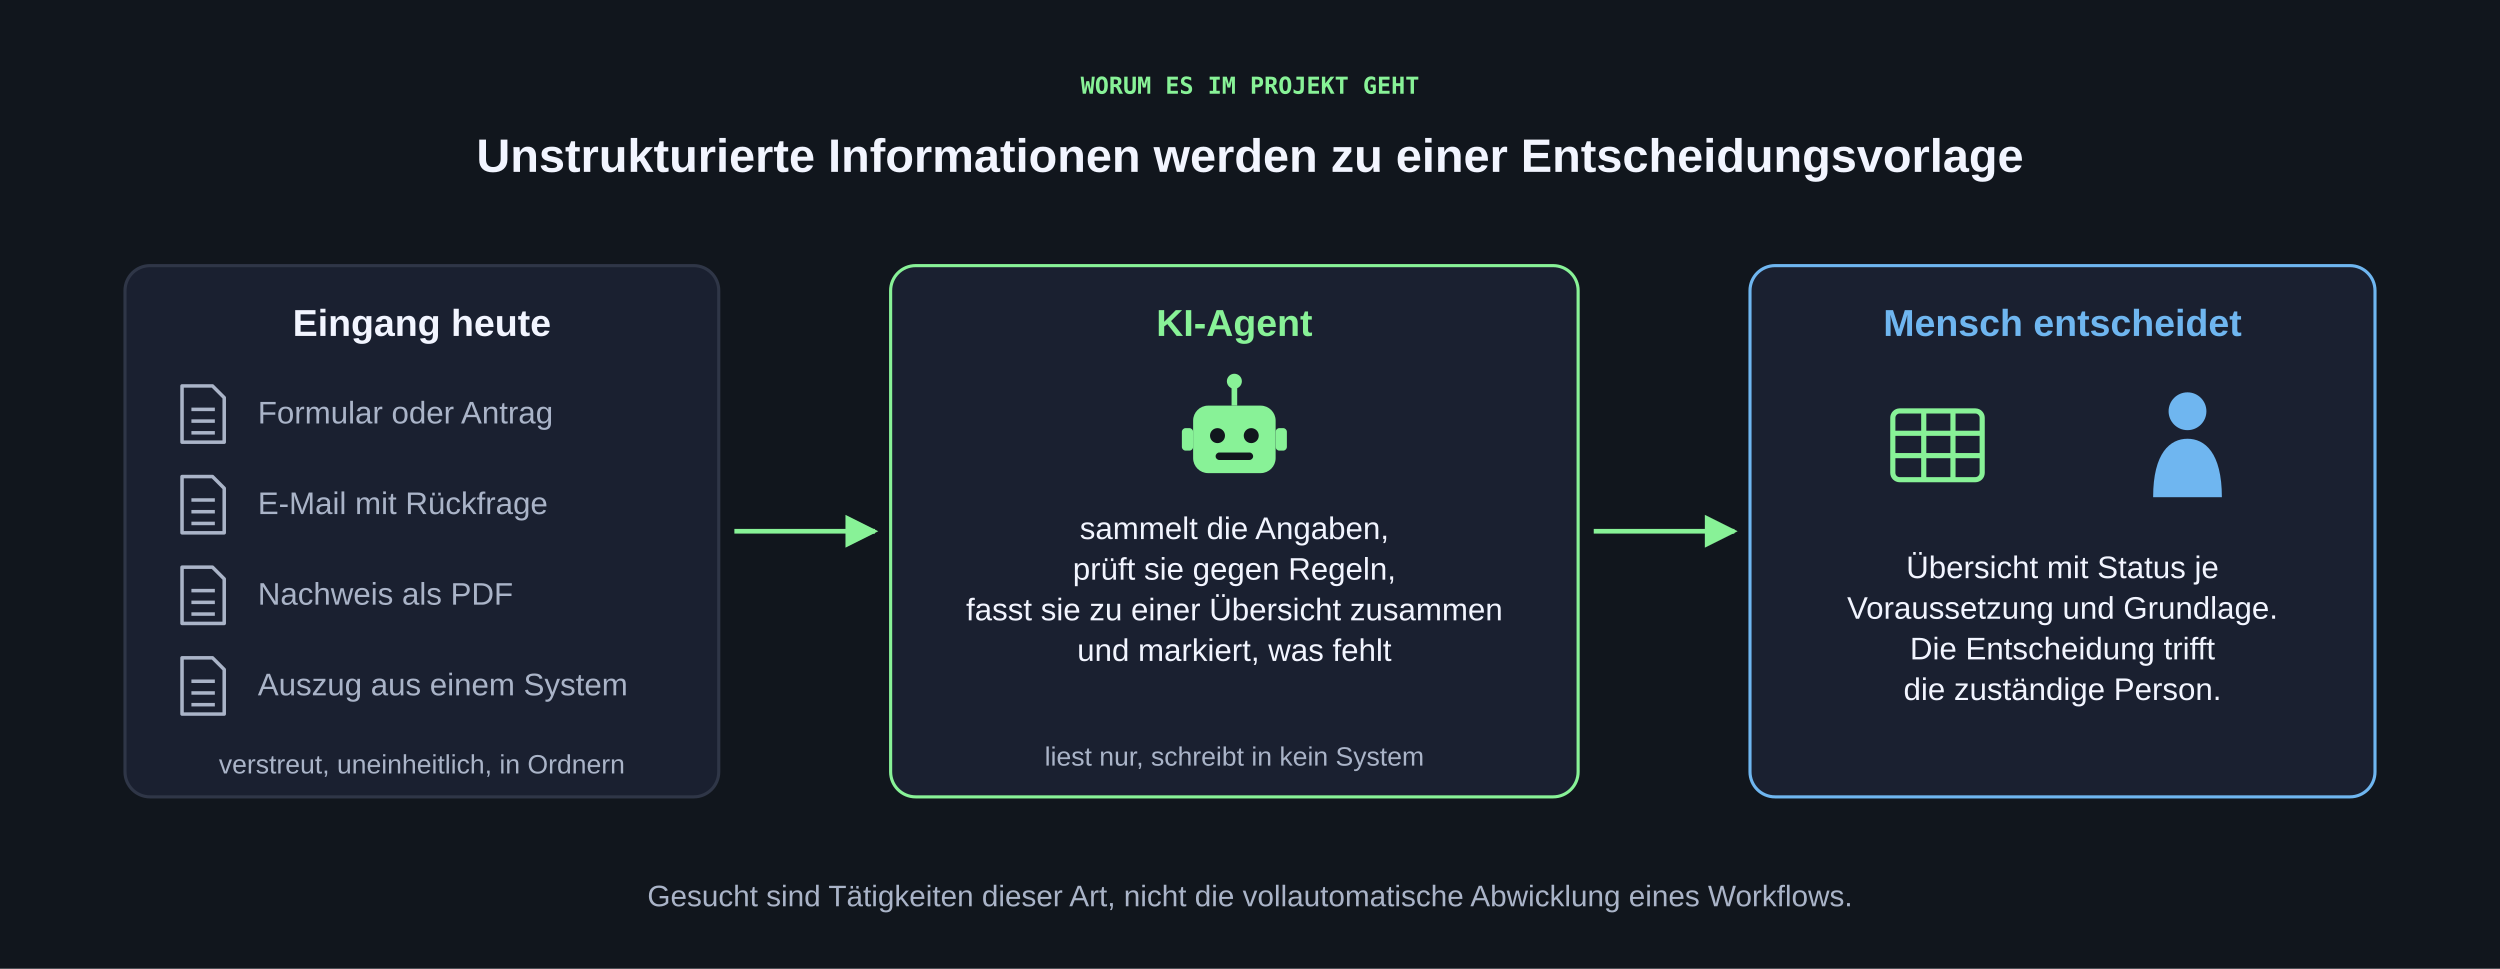
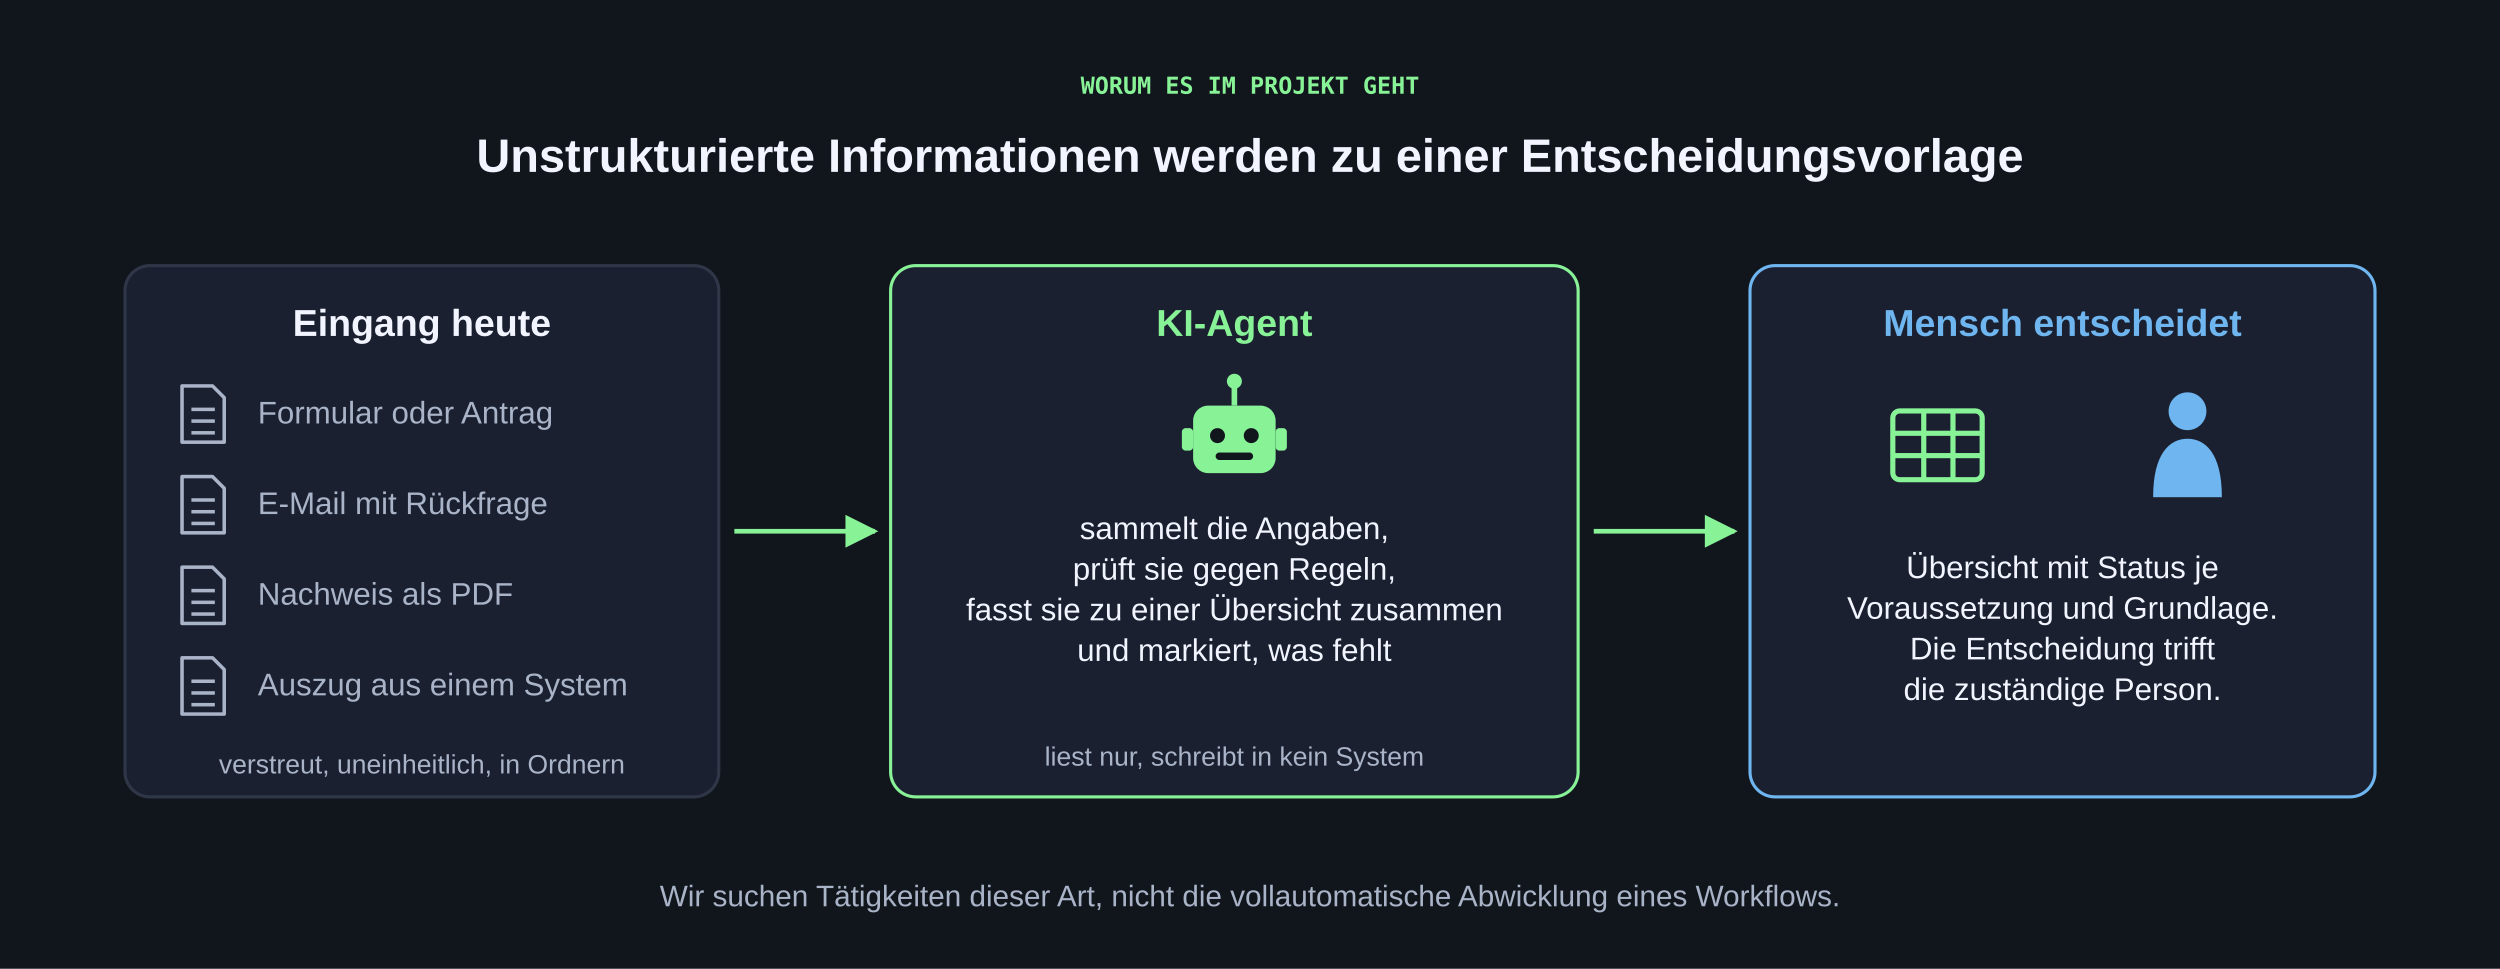
<svg xmlns="http://www.w3.org/2000/svg" viewBox="0 0 1600 620" width="1600" height="620" font-family="&quot;Avenir Next&quot;,&quot;Segoe UI&quot;,system-ui,-apple-system,&quot;Helvetica Neue&quot;,Arial,sans-serif">
  <defs>
    <marker id="arr" viewBox="0 0 10 10" refX="9" refY="5" markerWidth="7" markerHeight="7" orient="auto-start-reverse">
      <path d="M0,0 L10,5 L0,10 z" fill="#88F297" />
    </marker>
    <marker id="arrs" viewBox="0 0 10 10" refX="9" refY="5" markerWidth="7" markerHeight="7" orient="auto-start-reverse">
      <path d="M0,0 L10,5 L0,10 z" fill="#aab4c8" />
    </marker>
    <marker id="arro" viewBox="0 0 10 10" refX="9" refY="5" markerWidth="7" markerHeight="7" orient="auto-start-reverse">
      <path d="M0,0 L10,5 L0,10 z" fill="#ffa65c" />
    </marker>
  </defs>
  <rect width="1600" height="620" fill="#11161d" />
  <text x="800" y="60" font-size="15" fill="#88F297" font-weight="600" text-anchor="middle" font-family="ui-monospace,SFMono-Regular,Menlo,Consolas,monospace" opacity="1">WORUM ES IM PROJEKT GEHT</text>
  <text x="800" y="110" font-size="30" fill="#f2f5ff" font-weight="700" text-anchor="middle" font-family="&quot;Avenir Next&quot;,&quot;Segoe UI&quot;,system-ui,-apple-system,&quot;Helvetica Neue&quot;,Arial,sans-serif" opacity="1">Unstrukturierte Informationen werden zu einer Entscheidungsvorlage</text>
  <rect x="80" y="170" width="380" height="340" rx="16" fill="#1a2030" stroke="#2f3647" stroke-width="2" />
  <text x="270" y="215" font-size="24" fill="#f2f5ff" font-weight="700" text-anchor="middle" font-family="&quot;Avenir Next&quot;,&quot;Segoe UI&quot;,system-ui,-apple-system,&quot;Helvetica Neue&quot;,Arial,sans-serif" opacity="1">Eingang heute</text>
  <g transform="translate(130,265) scale(0.75)">
    <path d="M-18,-24 h26 l10,10 v38 h-36 z" fill="none" stroke="#aab4c8" stroke-width="3" stroke-linejoin="round" />
    <line x1="-10" y1="-4" x2="10" y2="-4" stroke="#aab4c8" stroke-width="3" />
    <line x1="-10" y1="6" x2="10" y2="6" stroke="#aab4c8" stroke-width="3" />
    <line x1="-10" y1="16" x2="10" y2="16" stroke="#aab4c8" stroke-width="3" />
  </g>
  <text x="165" y="271" font-size="20" fill="#aab4c8" font-weight="400" text-anchor="start" font-family="&quot;Avenir Next&quot;,&quot;Segoe UI&quot;,system-ui,-apple-system,&quot;Helvetica Neue&quot;,Arial,sans-serif" opacity="1">Formular oder Antrag</text>
  <g transform="translate(130,323) scale(0.75)">
    <path d="M-18,-24 h26 l10,10 v38 h-36 z" fill="none" stroke="#aab4c8" stroke-width="3" stroke-linejoin="round" />
    <line x1="-10" y1="-4" x2="10" y2="-4" stroke="#aab4c8" stroke-width="3" />
    <line x1="-10" y1="6" x2="10" y2="6" stroke="#aab4c8" stroke-width="3" />
    <line x1="-10" y1="16" x2="10" y2="16" stroke="#aab4c8" stroke-width="3" />
  </g>
  <text x="165" y="329" font-size="20" fill="#aab4c8" font-weight="400" text-anchor="start" font-family="&quot;Avenir Next&quot;,&quot;Segoe UI&quot;,system-ui,-apple-system,&quot;Helvetica Neue&quot;,Arial,sans-serif" opacity="1">E-Mail mit Rückfrage</text>
  <g transform="translate(130,381) scale(0.75)">
    <path d="M-18,-24 h26 l10,10 v38 h-36 z" fill="none" stroke="#aab4c8" stroke-width="3" stroke-linejoin="round" />
    <line x1="-10" y1="-4" x2="10" y2="-4" stroke="#aab4c8" stroke-width="3" />
    <line x1="-10" y1="6" x2="10" y2="6" stroke="#aab4c8" stroke-width="3" />
    <line x1="-10" y1="16" x2="10" y2="16" stroke="#aab4c8" stroke-width="3" />
  </g>
  <text x="165" y="387" font-size="20" fill="#aab4c8" font-weight="400" text-anchor="start" font-family="&quot;Avenir Next&quot;,&quot;Segoe UI&quot;,system-ui,-apple-system,&quot;Helvetica Neue&quot;,Arial,sans-serif" opacity="1">Nachweis als PDF</text>
  <g transform="translate(130,439) scale(0.75)">
    <path d="M-18,-24 h26 l10,10 v38 h-36 z" fill="none" stroke="#aab4c8" stroke-width="3" stroke-linejoin="round" />
    <line x1="-10" y1="-4" x2="10" y2="-4" stroke="#aab4c8" stroke-width="3" />
    <line x1="-10" y1="6" x2="10" y2="6" stroke="#aab4c8" stroke-width="3" />
    <line x1="-10" y1="16" x2="10" y2="16" stroke="#aab4c8" stroke-width="3" />
  </g>
  <text x="165" y="445" font-size="20" fill="#aab4c8" font-weight="400" text-anchor="start" font-family="&quot;Avenir Next&quot;,&quot;Segoe UI&quot;,system-ui,-apple-system,&quot;Helvetica Neue&quot;,Arial,sans-serif" opacity="1">Auszug aus einem System</text>
  <text x="270" y="495" font-size="17" fill="#aab4c8" font-weight="400" text-anchor="middle" font-family="&quot;Avenir Next&quot;,&quot;Segoe UI&quot;,system-ui,-apple-system,&quot;Helvetica Neue&quot;,Arial,sans-serif" opacity="1">verstreut, uneinheitlich, in Ordnern</text>
  <line x1="470" y1="340" x2="560" y2="340" stroke="#88F297" stroke-width="3" marker-end="url(#arr)" />
  <rect x="570" y="170" width="440" height="340" rx="16" fill="#1a2030" stroke="#88F297" stroke-width="2" />
  <text x="790" y="215" font-size="24" fill="#88F297" font-weight="700" text-anchor="middle" font-family="&quot;Avenir Next&quot;,&quot;Segoe UI&quot;,system-ui,-apple-system,&quot;Helvetica Neue&quot;,Arial,sans-serif" opacity="1">KI-Agent</text>
  <g transform="translate(790,250) scale(1.2)">
    <rect x="-22" y="8" width="44" height="36" rx="8" fill="#88F297" />
    <rect x="-28" y="20" width="6" height="12" rx="2" fill="#88F297" />
    <rect x="22" y="20" width="6" height="12" rx="2" fill="#88F297" />
    <line x1="0" y1="8" x2="0" y2="-2" stroke="#88F297" stroke-width="3" />
    <circle cx="0" cy="-5" r="4" fill="#88F297" />
    <circle cx="-9" cy="24" r="4" fill="#11161d" />
    <circle cx="9" cy="24" r="4" fill="#11161d" />
    <rect x="-10" y="33" width="20" height="4" rx="2" fill="#11161d" />
  </g>
  <text x="790" y="345.0" font-size="20" fill="#f2f5ff" font-weight="400" text-anchor="middle" font-family="&quot;Avenir Next&quot;,&quot;Segoe UI&quot;,system-ui,-apple-system,&quot;Helvetica Neue&quot;,Arial,sans-serif" opacity="1">sammelt die Angaben,</text>
  <text x="790" y="371.0" font-size="20" fill="#f2f5ff" font-weight="400" text-anchor="middle" font-family="&quot;Avenir Next&quot;,&quot;Segoe UI&quot;,system-ui,-apple-system,&quot;Helvetica Neue&quot;,Arial,sans-serif" opacity="1">prüft sie gegen Regeln,</text>
  <text x="790" y="397.0" font-size="20" fill="#f2f5ff" font-weight="400" text-anchor="middle" font-family="&quot;Avenir Next&quot;,&quot;Segoe UI&quot;,system-ui,-apple-system,&quot;Helvetica Neue&quot;,Arial,sans-serif" opacity="1">fasst sie zu einer Übersicht zusammen</text>
  <text x="790" y="423.0" font-size="20" fill="#f2f5ff" font-weight="400" text-anchor="middle" font-family="&quot;Avenir Next&quot;,&quot;Segoe UI&quot;,system-ui,-apple-system,&quot;Helvetica Neue&quot;,Arial,sans-serif" opacity="1">und markiert, was fehlt</text>
  <text x="790" y="490" font-size="17" fill="#aab4c8" font-weight="400" text-anchor="middle" font-family="&quot;Avenir Next&quot;,&quot;Segoe UI&quot;,system-ui,-apple-system,&quot;Helvetica Neue&quot;,Arial,sans-serif" opacity="1">liest nur, schreibt in kein System</text>
  <line x1="1020" y1="340" x2="1110" y2="340" stroke="#88F297" stroke-width="3" marker-end="url(#arr)" />
  <rect x="1120" y="170" width="400" height="340" rx="16" fill="#1a2030" stroke="#6fb6f0" stroke-width="2" />
  <text x="1320" y="215" font-size="24" fill="#6fb6f0" font-weight="700" text-anchor="middle" font-family="&quot;Avenir Next&quot;,&quot;Segoe UI&quot;,system-ui,-apple-system,&quot;Helvetica Neue&quot;,Arial,sans-serif" opacity="1">Mensch entscheidet</text>
  <g transform="translate(1240,285) scale(1.1)">
    <rect x="-26" y="-20" width="52" height="40" rx="4" fill="none" stroke="#88F297" stroke-width="3" />
    <line x1="-26" y1="-7" x2="26" y2="-7" stroke="#88F297" stroke-width="3" />
    <line x1="-26" y1="6" x2="26" y2="6" stroke="#88F297" stroke-width="3" />
    <line x1="-8" y1="-20" x2="-8" y2="20" stroke="#88F297" stroke-width="3" />
    <line x1="9" y1="-20" x2="9" y2="20" stroke="#88F297" stroke-width="3" />
  </g>
  <g transform="translate(1400,250) scale(1.1)">
    <circle cx="0" cy="12" r="11" fill="#6fb6f0" />
    <path d="M-20,62 C-20,36 -10,28 0,28 C10,28 20,36 20,62 Z" fill="#6fb6f0" />
  </g>
  <text x="1320" y="370.0" font-size="20" fill="#f2f5ff" font-weight="400" text-anchor="middle" font-family="&quot;Avenir Next&quot;,&quot;Segoe UI&quot;,system-ui,-apple-system,&quot;Helvetica Neue&quot;,Arial,sans-serif" opacity="1">Übersicht mit Status je</text>
  <text x="1320" y="396.0" font-size="20" fill="#f2f5ff" font-weight="400" text-anchor="middle" font-family="&quot;Avenir Next&quot;,&quot;Segoe UI&quot;,system-ui,-apple-system,&quot;Helvetica Neue&quot;,Arial,sans-serif" opacity="1">Voraussetzung und Grundlage.</text>
  <text x="1320" y="422.0" font-size="20" fill="#f2f5ff" font-weight="400" text-anchor="middle" font-family="&quot;Avenir Next&quot;,&quot;Segoe UI&quot;,system-ui,-apple-system,&quot;Helvetica Neue&quot;,Arial,sans-serif" opacity="1">Die Entscheidung trifft</text>
  <text x="1320" y="448.0" font-size="20" fill="#f2f5ff" font-weight="400" text-anchor="middle" font-family="&quot;Avenir Next&quot;,&quot;Segoe UI&quot;,system-ui,-apple-system,&quot;Helvetica Neue&quot;,Arial,sans-serif" opacity="1">die zuständige Person.</text>
-   <text x="800" y="580" font-size="19" fill="#aab4c8" font-weight="400" text-anchor="middle" font-family="&quot;Avenir Next&quot;,&quot;Segoe UI&quot;,system-ui,-apple-system,&quot;Helvetica Neue&quot;,Arial,sans-serif" opacity="1">Gesucht sind Tätigkeiten dieser Art, nicht die vollautomatische Abwicklung eines Workflows.</text>
+   <text x="800" y="580" font-size="19" fill="#aab4c8" font-weight="400" text-anchor="middle" font-family="&quot;Avenir Next&quot;,&quot;Segoe UI&quot;,system-ui,-apple-system,&quot;Helvetica Neue&quot;,Arial,sans-serif" opacity="1">Wir suchen Tätigkeiten dieser Art, nicht die vollautomatische Abwicklung eines Workflows.</text>
</svg>
